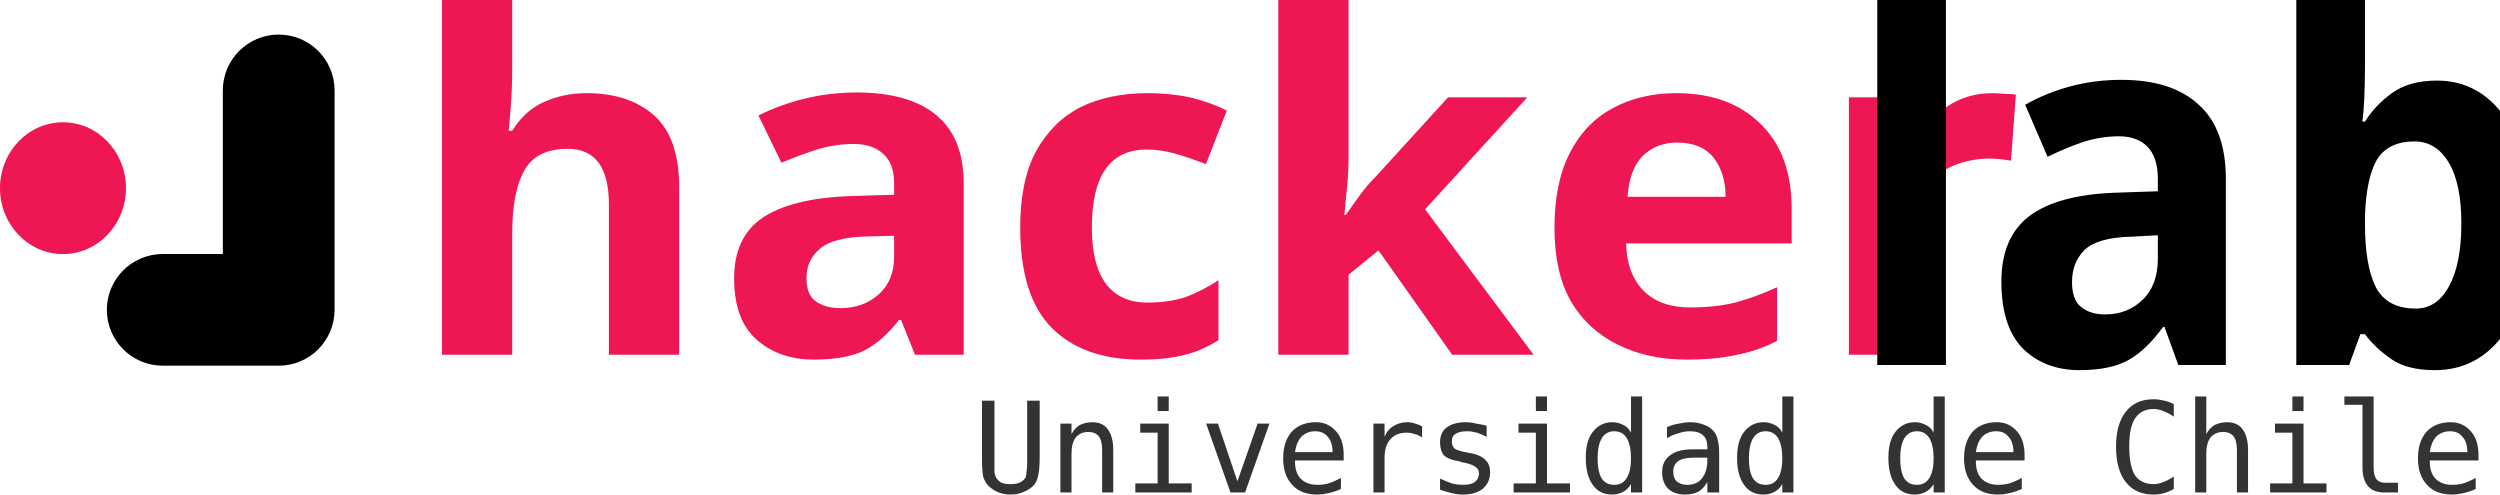
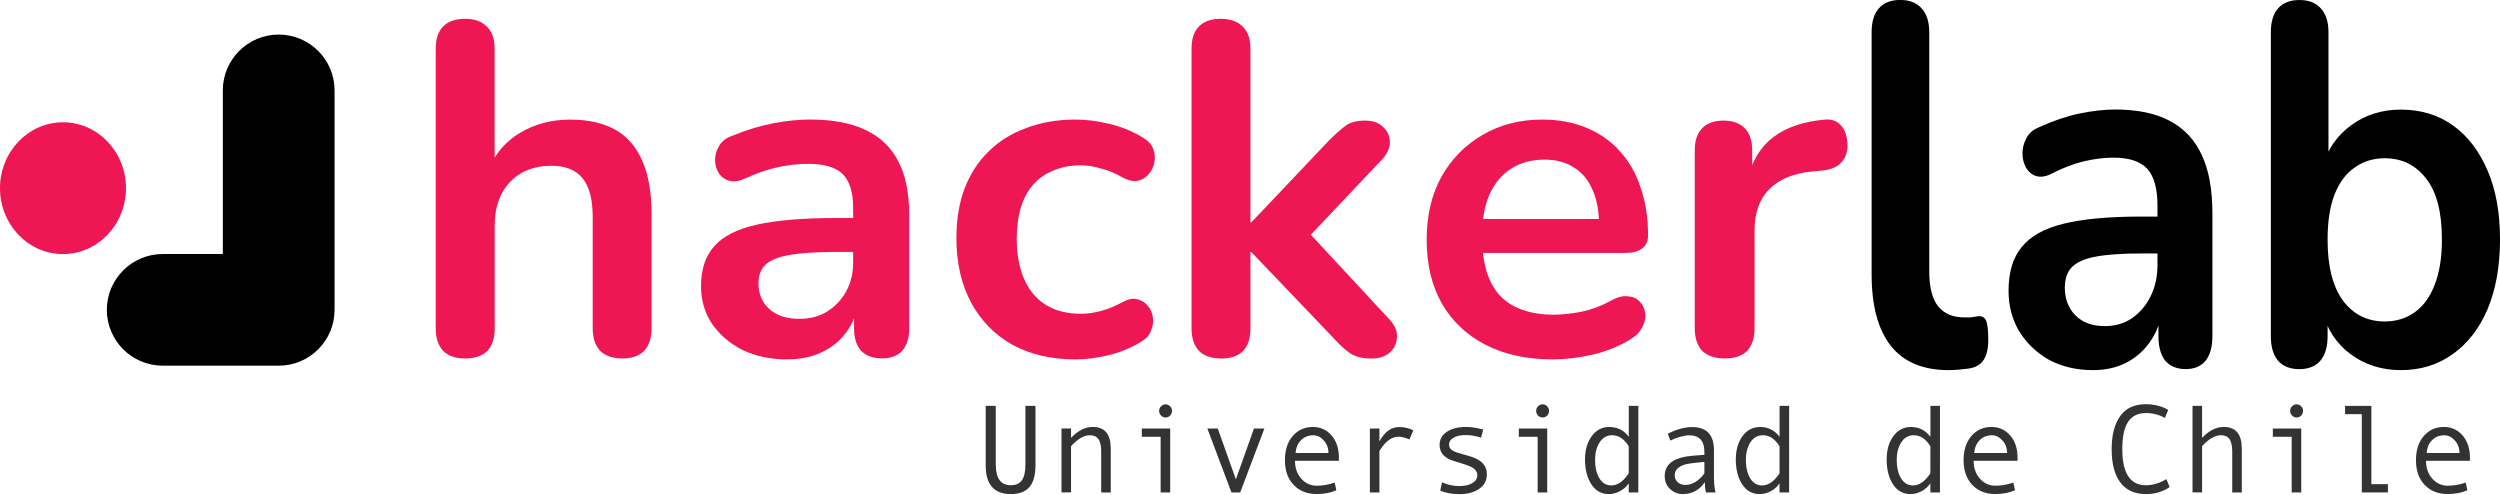
<svg xmlns="http://www.w3.org/2000/svg" width="56.152mm" height="11.098mm" viewBox="0 0 56.152 11.098" version="1.1" id="svg896">
  <defs id="defs893" />
  <g id="layer1" transform="translate(-103.5853,-113.7785)">
-     <text xml:space="preserve" style="font-style:normal;font-weight:normal;font-size:10.583px;line-height:1.25;font-family:sans-serif;fill:#ef167a;fill-opacity:1;stroke:none;stroke-width:0.265" x="112.684" y="121.746" id="text18844-0">
-       <tspan id="tspan18842-0" style="font-style:normal;font-variant:normal;font-weight:bold;font-stretch:normal;font-family:Nunito;-inkscape-font-specification:'Nunito Bold';fill:#ef1654;fill-opacity:1;stroke-width:0.265" x="112.684" y="121.746">hacker</tspan>
-     </text>
-     <text xml:space="preserve" style="font-style:normal;font-weight:normal;font-size:10.912px;line-height:1.25;font-family:sans-serif;fill:#ef167a;fill-opacity:1;stroke:none;stroke-width:0.273" x="152.743" y="115.754" id="text18844-4-8" transform="scale(0.9489827,1.05376)">
-       <tspan id="tspan18842-4-0" style="font-style:normal;font-variant:normal;font-weight:bold;font-stretch:normal;font-family:Nunito;-inkscape-font-specification:'Nunito Bold';fill:#000000;fill-opacity:1;stroke-width:0.273" x="152.743" y="115.754">lab</tspan>
-     </text>
+     <g aria-label="hacker" id="text18844-0" style="font-size:10.583px;line-height:1.25;fill:#ef167a;stroke-width:0.265">
+       <path d="m 114.028,121.83 q -0.318,0 -0.487,-0.169 -0.169,-0.18 -0.169,-0.508 v -6.286 q 0,-0.328 0.169,-0.497 0.169,-0.169 0.487,-0.169 0.318,0 0.487,0.169 0.18,0.169 0.18,0.497 v 2.741 h -0.148 q 0.233,-0.561 0.72,-0.847 0.497,-0.296 1.122,-0.296 0.624,0 1.027,0.233 0.402,0.233 0.603,0.709 0.201,0.466 0.201,1.185 v 2.561 q 0,0.328 -0.169,0.508 -0.169,0.169 -0.487,0.169 -0.317,0 -0.497,-0.169 -0.169,-0.18 -0.169,-0.508 v -2.498 q 0,-0.603 -0.233,-0.878 -0.222,-0.275 -0.698,-0.275 -0.582,0 -0.931,0.37 -0.339,0.36 -0.339,0.963 v 2.318 q 0,0.677 -0.667,0.677 z" style="font-weight:bold;font-family:Nunito;-inkscape-font-specification:'Nunito Bold';fill:#ef1654" id="path789" />
+       <path d="m 121.267,121.851 q -0.561,0 -1.005,-0.212 -0.434,-0.222 -0.688,-0.593 -0.243,-0.37 -0.243,-0.836 0,-0.572 0.296,-0.9 0.296,-0.339 0.963,-0.487 0.667,-0.148 1.789,-0.148 h 0.529 v 0.762 h -0.519 q -0.656,0 -1.048,0.064 -0.392,0.064 -0.561,0.222 -0.159,0.148 -0.159,0.423 0,0.349 0.243,0.572 0.243,0.222 0.677,0.222 0.349,0 0.614,-0.159 0.275,-0.169 0.434,-0.455 0.159,-0.286 0.159,-0.656 v -1.217 q 0,-0.529 -0.233,-0.762 -0.233,-0.233 -0.783,-0.233 -0.307,0 -0.667,0.074 -0.349,0.074 -0.741,0.254 -0.201,0.095 -0.36,0.053 -0.148,-0.042 -0.233,-0.169 -0.085,-0.138 -0.085,-0.296 0,-0.159 0.085,-0.307 0.085,-0.159 0.286,-0.233 0.487,-0.201 0.931,-0.286 0.455,-0.085 0.826,-0.085 0.762,0 1.249,0.233 0.497,0.233 0.741,0.709 0.243,0.466 0.243,1.206 v 2.54 q 0,0.328 -0.159,0.508 -0.159,0.169 -0.455,0.169 -0.296,0 -0.466,-0.169 -0.159,-0.18 -0.159,-0.508 v -0.508 h 0.085 q -0.074,0.37 -0.296,0.646 -0.212,0.265 -0.54,0.413 -0.328,0.148 -0.751,0.148 z" style="font-weight:bold;font-family:Nunito;-inkscape-font-specification:'Nunito Bold';fill:#ef1654" id="path791" />
+       <path d="m 127.744,121.851 q -0.815,0 -1.418,-0.328 -0.603,-0.339 -0.931,-0.953 -0.328,-0.614 -0.328,-1.439 0,-0.624 0.18,-1.111 0.191,-0.497 0.54,-0.836 0.349,-0.349 0.847,-0.529 0.497,-0.191 1.111,-0.191 0.349,0 0.751,0.095 0.413,0.095 0.773,0.318 0.169,0.106 0.222,0.254 0.053,0.148 0.021,0.307 -0.032,0.148 -0.138,0.265 -0.095,0.106 -0.243,0.138 -0.148,0.021 -0.328,-0.074 -0.233,-0.138 -0.476,-0.201 -0.243,-0.074 -0.466,-0.074 -0.349,0 -0.614,0.116 -0.265,0.106 -0.455,0.318 -0.18,0.201 -0.275,0.508 -0.095,0.307 -0.095,0.709 0,0.783 0.37,1.238 0.381,0.445 1.069,0.445 0.222,0 0.455,-0.064 0.243,-0.064 0.487,-0.201 0.18,-0.095 0.318,-0.064 0.148,0.032 0.243,0.148 0.095,0.106 0.116,0.265 0.021,0.148 -0.042,0.296 -0.053,0.148 -0.212,0.243 -0.349,0.212 -0.741,0.307 -0.392,0.095 -0.741,0.095 z" style="font-weight:bold;font-family:Nunito;-inkscape-font-specification:'Nunito Bold';fill:#ef1654" id="path793" />
+       <path d="m 131.004,121.83 q -0.318,0 -0.487,-0.169 -0.169,-0.18 -0.169,-0.508 v -6.286 q 0,-0.328 0.169,-0.497 0.169,-0.169 0.487,-0.169 0.317,0 0.487,0.169 0.18,0.169 0.18,0.497 v 3.905 h 0.021 l 1.746,-1.841 q 0.212,-0.212 0.37,-0.328 0.159,-0.116 0.434,-0.116 0.275,0 0.413,0.148 0.148,0.138 0.148,0.339 0,0.201 -0.191,0.402 l -1.841,1.947 v -0.55 l 2.021,2.18 q 0.191,0.201 0.169,0.413 -0.011,0.201 -0.169,0.339 -0.159,0.127 -0.402,0.127 -0.296,0 -0.476,-0.116 -0.169,-0.116 -0.381,-0.349 l -1.841,-1.926 h -0.021 v 1.714 q 0,0.677 -0.667,0.677 z" style="font-weight:bold;font-family:Nunito;-inkscape-font-specification:'Nunito Bold';fill:#ef1654" id="path795" />
+       <path d="m 138.465,121.851 q -0.878,0 -1.513,-0.328 -0.635,-0.328 -0.984,-0.931 -0.339,-0.603 -0.339,-1.429 0,-0.804 0.328,-1.408 0.339,-0.603 0.921,-0.942 0.593,-0.349 1.344,-0.349 0.55,0 0.984,0.18 0.445,0.18 0.751,0.519 0.318,0.339 0.476,0.826 0.169,0.476 0.169,1.079 0,0.191 -0.138,0.296 -0.127,0.095 -0.37,0.095 h -3.397 v -0.762 h 2.974 l -0.169,0.159 q 0,-0.487 -0.148,-0.815 -0.138,-0.328 -0.413,-0.497 -0.265,-0.18 -0.667,-0.18 -0.445,0 -0.762,0.212 -0.307,0.201 -0.476,0.582 -0.159,0.37 -0.159,0.889 v 0.074 q 0,0.868 0.402,1.302 0.413,0.423 1.206,0.423 0.275,0 0.614,-0.064 0.349,-0.074 0.656,-0.243 0.222,-0.127 0.392,-0.106 0.169,0.011 0.265,0.116 0.106,0.106 0.127,0.265 0.021,0.148 -0.064,0.307 -0.074,0.159 -0.265,0.275 -0.37,0.233 -0.857,0.349 -0.476,0.106 -0.889,0.106 z" style="font-weight:bold;font-family:Nunito;-inkscape-font-specification:'Nunito Bold';fill:#ef1654" id="path797" />
+       <path d="m 142.328,121.83 q -0.328,0 -0.508,-0.169 -0.169,-0.18 -0.169,-0.508 v -4 q 0,-0.328 0.169,-0.497 0.169,-0.169 0.476,-0.169 0.307,0 0.476,0.169 0.169,0.169 0.169,0.497 v 0.667 h -0.106 q 0.148,-0.635 0.582,-0.963 0.434,-0.328 1.154,-0.392 0.222,-0.021 0.349,0.116 0.138,0.127 0.159,0.402 0.021,0.265 -0.127,0.434 -0.138,0.159 -0.423,0.191 l -0.233,0.021 q -0.646,0.064 -0.974,0.402 -0.328,0.328 -0.328,0.931 v 2.191 q 0,0.328 -0.169,0.508 -0.169,0.169 -0.497,0.169 z" style="font-weight:bold;font-family:Nunito;-inkscape-font-specification:'Nunito Bold';fill:#ef1654" id="path799" />
+     </g>
+     <g aria-label="lab" transform="scale(0.9489827,1.05376)" id="text18844-4-8" style="font-size:10.912px;line-height:1.25;fill:#ef167a;stroke-width:0.273">
+       <path d="m 155.274,115.863 q -0.906,0 -1.364,-0.513 -0.458,-0.524 -0.458,-1.528 v -5.161 q 0,-0.338 0.175,-0.513 0.175,-0.175 0.502,-0.175 0.327,0 0.502,0.175 0.185,0.175 0.185,0.513 v 5.096 q 0,0.502 0.207,0.742 0.218,0.24 0.611,0.24 0.087,0 0.164,0 0.076,-0.011 0.153,-0.022 0.153,-0.022 0.207,0.087 0.055,0.098 0.055,0.415 0,0.273 -0.109,0.426 -0.109,0.153 -0.36,0.185 -0.109,0.011 -0.229,0.022 -0.12,0.011 -0.24,0.011 z" style="font-weight:bold;font-family:Nunito;-inkscape-font-specification:'Nunito Bold';fill:#000000" id="path802" />
+       <path d="m 158.69,115.863 q -0.578,0 -1.037,-0.218 -0.447,-0.229 -0.709,-0.611 -0.251,-0.382 -0.251,-0.862 0,-0.589 0.306,-0.927 0.306,-0.349 0.993,-0.502 0.687,-0.153 1.844,-0.153 h 0.546 v 0.786 h -0.535 q -0.677,0 -1.08,0.066 -0.404,0.066 -0.578,0.229 -0.164,0.153 -0.164,0.436 0,0.36 0.251,0.589 0.251,0.229 0.698,0.229 0.36,0 0.633,-0.164 0.284,-0.175 0.447,-0.469 0.164,-0.295 0.164,-0.677 v -1.255 q 0,-0.546 -0.24,-0.786 -0.24,-0.24 -0.807,-0.24 -0.316,0 -0.687,0.076 -0.36,0.076 -0.764,0.262 -0.207,0.098 -0.371,0.055 -0.153,-0.044 -0.24,-0.175 -0.087,-0.142 -0.087,-0.306 0,-0.164 0.087,-0.316 0.087,-0.164 0.295,-0.24 0.502,-0.207 0.96,-0.295 0.469,-0.087 0.851,-0.087 0.786,0 1.288,0.24 0.513,0.24 0.764,0.731 0.251,0.48 0.251,1.244 v 2.619 q 0,0.338 -0.164,0.524 -0.164,0.175 -0.469,0.175 -0.306,0 -0.48,-0.175 -0.164,-0.185 -0.164,-0.524 v -0.524 h 0.087 q -0.076,0.382 -0.306,0.666 -0.218,0.273 -0.556,0.426 -0.338,0.153 -0.775,0.153 z" style="font-weight:bold;font-family:Nunito;-inkscape-font-specification:'Nunito Bold';fill:#000000" id="path804" />
+       <path d="m 165.979,115.863 q -0.677,0 -1.189,-0.338 -0.502,-0.338 -0.666,-0.906 l 0.12,-0.273 v 0.797 q 0,0.338 -0.175,0.524 -0.175,0.175 -0.491,0.175 -0.327,0 -0.502,-0.175 -0.175,-0.185 -0.175,-0.524 v -6.481 q 0,-0.338 0.175,-0.513 0.175,-0.175 0.502,-0.175 0.327,0 0.502,0.175 0.185,0.175 0.185,0.513 v 2.837 h -0.131 q 0.175,-0.535 0.677,-0.862 0.502,-0.327 1.168,-0.327 0.709,0 1.233,0.338 0.524,0.338 0.818,0.96 0.295,0.611 0.295,1.473 0,0.851 -0.295,1.484 -0.295,0.622 -0.829,0.96 -0.524,0.338 -1.222,0.338 z m -0.382,-1.037 q 0.404,0 0.709,-0.196 0.306,-0.196 0.469,-0.578 0.175,-0.393 0.175,-0.971 0,-0.873 -0.371,-1.298 -0.371,-0.436 -0.982,-0.436 -0.404,0 -0.709,0.196 -0.306,0.185 -0.48,0.578 -0.164,0.382 -0.164,0.96 0,0.862 0.371,1.309 0.371,0.436 0.982,0.436 z" style="font-weight:bold;font-family:Nunito;-inkscape-font-specification:'Nunito Bold';fill:#000000" id="path806" />
+     </g>
    <path style="color:#000000;fill:#000000;stroke-width:0.937;stroke-linecap:round;stroke-linejoin:round" d="m 105.985,120.739 a 1.255,1.255 0 0 1 1.255,-1.255 h 1.35 v -3.674 a 1.255,1.255 0 0 1 1.255,-1.255 1.255,1.255 0 0 1 1.255,1.255 v 4.929 a 1.255,1.255 0 0 1 -1.255,1.253 h -2.605 a 1.255,1.255 0 0 1 -1.255,-1.253 z" id="path42782" />
    <ellipse style="fill:#ef1654;fill-opacity:1;stroke:none;stroke-width:2.884;stroke-linecap:round;stroke-linejoin:round;stroke-dasharray:none;stroke-dashoffset:0;stroke-opacity:1;paint-order:fill markers stroke" id="path23770-4-7-37-8-1" cx="105" cy="118.005" rx="1.415" ry="1.48" />
-     <text xml:space="preserve" style="font-style:normal;font-weight:normal;font-size:2.822px;line-height:1.25;font-family:sans-serif;fill:#000000;fill-opacity:1;stroke:none;stroke-width:0.265" x="125.437" y="124.839" id="text698">
-       <tspan id="tspan696" style="font-style:normal;font-variant:normal;font-weight:normal;font-stretch:normal;font-size:2.822px;font-family:'Andale Mono';-inkscape-font-specification:'Andale Mono';fill:#333333;stroke-width:0.265" x="125.437" y="124.839">Universidad de Chile</tspan>
-     </text>
+     <g aria-label="Universidad de Chile" id="text698" style="font-size:2.822px;line-height:1.25;stroke-width:0.265">
+       <path d="m 126.843,124.227 q 0,0.338 -0.138,0.493 -0.136,0.156 -0.416,0.156 -0.564,0 -0.564,-0.644 v -1.338 h 0.226 v 1.317 q 0,0.466 0.338,0.466 0.17,0 0.248,-0.11 0.08,-0.11 0.08,-0.358 v -1.315 h 0.226 z" style="font-family:'Andale Mono';-inkscape-font-specification:'Andale Mono';fill:#333333" id="path809" />
+       <path d="m 128.534,124.839 h -0.215 v -0.921 q 0,-0.192 -0.062,-0.277 -0.061,-0.087 -0.192,-0.087 -0.197,0 -0.423,0.245 v 1.039 h -0.215 v -1.436 h 0.215 v 0.211 q 0.232,-0.245 0.488,-0.245 0.404,0 0.404,0.488 z" style="font-family:'Andale Mono';-inkscape-font-specification:'Andale Mono';fill:#333333" id="path811" />
+       <path d="m 129.764,122.86 q 0.061,0 0.103,0.044 0.043,0.043 0.043,0.103 0,0.063 -0.043,0.106 -0.041,0.043 -0.103,0.043 -0.057,0 -0.101,-0.044 -0.043,-0.045 -0.043,-0.105 0,-0.059 0.043,-0.103 0.044,-0.044 0.101,-0.044 z m 0.105,1.979 h -0.215 v -1.25 h -0.423 v -0.186 h 0.638 z" style="font-family:'Andale Mono';-inkscape-font-specification:'Andale Mono';fill:#333333" id="path813" />
+       <path d="m 131.985,123.403 -0.544,1.436 h -0.196 l -0.542,-1.436 h 0.234 l 0.407,1.142 0.407,-1.142 z" style="font-family:'Andale Mono';-inkscape-font-specification:'Andale Mono';fill:#333333" id="path815" />
+       <path d="m 133.657,124.128 h -0.985 q 0,0.244 0.141,0.402 0.142,0.158 0.347,0.158 0.196,0 0.404,-0.07 l 0.037,0.172 q -0.19,0.085 -0.444,0.085 -0.32,0 -0.515,-0.205 -0.196,-0.205 -0.196,-0.554 0,-0.342 0.175,-0.544 0.176,-0.204 0.455,-0.204 0.248,0 0.415,0.189 0.167,0.189 0.167,0.503 z m -0.234,-0.175 q 0,-0.168 -0.105,-0.282 -0.105,-0.116 -0.234,-0.116 -0.167,0 -0.277,0.11 -0.109,0.11 -0.121,0.288 z" style="font-family:'Andale Mono';-inkscape-font-specification:'Andale Mono';fill:#333333" id="path817" />
+       <path d="m 135.33,123.442 -0.087,0.207 q -0.142,-0.062 -0.245,-0.062 -0.095,0 -0.186,0.055 -0.091,0.054 -0.168,0.156 -0.076,0.101 -0.076,0.113 v 0.929 h -0.214 v -1.436 h 0.214 v 0.291 q 0.172,-0.325 0.446,-0.325 0.163,0 0.316,0.073 z" style="font-family:'Andale Mono';-inkscape-font-specification:'Andale Mono';fill:#333333" id="path819" />
+       <path d="m 136.851,123.609 q -0.181,-0.059 -0.34,-0.059 -0.175,0 -0.277,0.059 -0.102,0.058 -0.102,0.156 0,0.062 0.047,0.109 0.047,0.045 0.187,0.085 l 0.205,0.059 q 0.142,0.04 0.232,0.097 0.09,0.055 0.134,0.135 0.045,0.079 0.045,0.183 0,0.205 -0.172,0.325 -0.172,0.119 -0.438,0.119 -0.265,0 -0.437,-0.08 l 0.041,-0.186 q 0.181,0.085 0.387,0.085 0.179,0 0.291,-0.066 0.113,-0.068 0.113,-0.178 0,-0.074 -0.057,-0.132 -0.055,-0.059 -0.262,-0.123 -0.167,-0.051 -0.245,-0.076 -0.079,-0.026 -0.146,-0.076 -0.068,-0.05 -0.103,-0.119 -0.034,-0.069 -0.034,-0.154 0,-0.186 0.163,-0.295 0.163,-0.109 0.431,-0.109 0.174,0 0.386,0.059 z" style="font-family:'Andale Mono';-inkscape-font-specification:'Andale Mono';fill:#333333" id="path821" />
+       <path d="m 138.232,122.86 q 0.061,0 0.103,0.044 0.043,0.043 0.043,0.103 0,0.063 -0.043,0.106 -0.041,0.043 -0.103,0.043 -0.057,0 -0.101,-0.044 -0.043,-0.045 -0.043,-0.105 0,-0.059 0.043,-0.103 0.044,-0.044 0.101,-0.044 z m 0.105,1.979 h -0.215 v -1.25 h -0.423 v -0.186 h 0.638 z" style="font-family:'Andale Mono';-inkscape-font-specification:'Andale Mono';fill:#333333" id="path823" />
+       <path d="m 140.383,124.839 h -0.215 v -0.207 q -0.066,0.106 -0.19,0.175 -0.123,0.069 -0.259,0.069 -0.247,0 -0.39,-0.219 -0.143,-0.22 -0.143,-0.558 0,-0.316 0.149,-0.522 0.15,-0.208 0.397,-0.208 0.271,0 0.437,0.22 v -0.695 h 0.215 z m -0.215,-0.44 v -0.597 q -0.154,-0.248 -0.372,-0.248 -0.178,0 -0.281,0.158 -0.103,0.157 -0.103,0.398 0,0.248 0.097,0.411 0.098,0.161 0.267,0.161 0.081,0 0.164,-0.044 0.083,-0.044 0.156,-0.132 0.073,-0.088 0.073,-0.107 z" style="font-family:'Andale Mono';-inkscape-font-specification:'Andale Mono';fill:#333333" id="path825" />
+       <path d="m 142.118,124.839 h -0.214 q -0.026,-0.087 -0.026,-0.232 -0.183,0.269 -0.499,0.269 -0.16,0 -0.282,-0.113 -0.121,-0.114 -0.121,-0.294 0,-0.106 0.043,-0.187 0.043,-0.081 0.125,-0.136 0.083,-0.057 0.201,-0.088 0.119,-0.033 0.281,-0.045 l 0.241,-0.019 v -0.069 q 0,-0.369 -0.344,-0.369 -0.081,0 -0.207,0.036 -0.124,0.035 -0.214,0.083 l -0.057,-0.154 q 0.294,-0.15 0.546,-0.15 0.491,0 0.491,0.52 v 0.617 q 0,0.187 0.036,0.333 z m -0.251,-0.426 v -0.26 q -0.291,0.026 -0.4,0.05 -0.107,0.022 -0.187,0.084 -0.079,0.062 -0.079,0.168 0,0.097 0.068,0.156 0.068,0.059 0.172,0.059 0.114,0 0.227,-0.068 0.113,-0.069 0.198,-0.189 z" style="font-family:'Andale Mono';-inkscape-font-specification:'Andale Mono';fill:#333333" id="path827" />
+       <path d="m 143.77,124.839 h -0.215 v -0.207 q -0.066,0.106 -0.19,0.175 -0.123,0.069 -0.259,0.069 -0.247,0 -0.39,-0.219 -0.143,-0.22 -0.143,-0.558 0,-0.316 0.149,-0.522 0.15,-0.208 0.397,-0.208 0.271,0 0.437,0.22 v -0.695 h 0.215 z m -0.215,-0.44 v -0.597 q -0.154,-0.248 -0.372,-0.248 -0.178,0 -0.281,0.158 -0.103,0.157 -0.103,0.398 0,0.248 0.097,0.411 0.098,0.161 0.267,0.161 0.081,0 0.164,-0.044 0.083,-0.044 0.156,-0.132 0.073,-0.088 0.073,-0.107 z" style="font-family:'Andale Mono';-inkscape-font-specification:'Andale Mono';fill:#333333" id="path829" />
+       <path d="m 147.158,124.839 h -0.215 v -0.207 q -0.066,0.106 -0.19,0.175 -0.123,0.069 -0.259,0.069 -0.247,0 -0.39,-0.219 -0.143,-0.22 -0.143,-0.558 0,-0.316 0.149,-0.522 0.15,-0.208 0.397,-0.208 0.271,0 0.437,0.22 v -0.695 h 0.215 z m -0.215,-0.44 v -0.597 q -0.154,-0.248 -0.372,-0.248 -0.178,0 -0.281,0.158 -0.103,0.157 -0.103,0.398 0,0.248 0.097,0.411 0.098,0.161 0.267,0.161 0.081,0 0.164,-0.044 0.083,-0.044 0.156,-0.132 0.073,-0.088 0.073,-0.107 z" style="font-family:'Andale Mono';-inkscape-font-specification:'Andale Mono';fill:#333333" id="path831" />
+       <path d="m 148.9,124.128 h -0.985 q 0,0.244 0.141,0.402 0.142,0.158 0.347,0.158 0.196,0 0.404,-0.07 l 0.037,0.172 q -0.19,0.085 -0.444,0.085 -0.32,0 -0.515,-0.205 -0.196,-0.205 -0.196,-0.554 0,-0.342 0.175,-0.544 0.176,-0.204 0.455,-0.204 0.248,0 0.415,0.189 0.167,0.189 0.167,0.503 z m -0.234,-0.175 q 0,-0.168 -0.105,-0.282 -0.105,-0.116 -0.234,-0.116 -0.167,0 -0.277,0.11 -0.109,0.11 -0.121,0.288 z" style="font-family:'Andale Mono';-inkscape-font-specification:'Andale Mono';fill:#333333" id="path833" />
+       <path d="m 152.317,124.718 q -0.229,0.158 -0.531,0.158 -0.378,0 -0.575,-0.259 -0.196,-0.259 -0.196,-0.75 0,-0.474 0.19,-0.741 0.19,-0.269 0.58,-0.269 0.141,0 0.278,0.036 0.138,0.036 0.222,0.095 l -0.074,0.178 q -0.194,-0.11 -0.426,-0.11 -0.269,0 -0.4,0.196 -0.131,0.194 -0.131,0.616 0,0.81 0.531,0.81 0.225,0 0.46,-0.138 z" style="font-family:'Andale Mono';-inkscape-font-specification:'Andale Mono';fill:#333333" id="path835" />
+       <path d="m 153.938,124.839 h -0.215 v -0.921 q 0,-0.192 -0.062,-0.277 -0.061,-0.087 -0.192,-0.087 -0.197,0 -0.423,0.245 v 1.039 h -0.215 v -1.944 h 0.215 v 0.719 q 0.232,-0.245 0.488,-0.245 0.404,0 0.404,0.488 z" style="font-family:'Andale Mono';-inkscape-font-specification:'Andale Mono';fill:#333333" id="path837" />
+       <path d="m 155.168,122.86 q 0.061,0 0.103,0.044 0.043,0.043 0.043,0.103 0,0.063 -0.043,0.106 -0.041,0.043 -0.103,0.043 -0.057,0 -0.101,-0.044 -0.043,-0.045 -0.043,-0.105 0,-0.059 0.043,-0.103 0.044,-0.044 0.101,-0.044 z m 0.105,1.979 h -0.215 v -1.25 h -0.423 v -0.186 h 0.638 z" style="font-family:'Andale Mono';-inkscape-font-specification:'Andale Mono';fill:#333333" id="path839" />
+       <path d="m 157.22,124.839 h -0.587 v -1.758 h -0.375 v -0.186 h 0.59 v 1.758 h 0.372 z" style="font-family:'Andale Mono';-inkscape-font-specification:'Andale Mono';fill:#333333" id="path841" />
+       <path d="m 159.061,124.128 h -0.985 q 0,0.244 0.141,0.402 0.142,0.158 0.347,0.158 0.196,0 0.404,-0.07 l 0.037,0.172 q -0.19,0.085 -0.444,0.085 -0.32,0 -0.515,-0.205 -0.196,-0.205 -0.196,-0.554 0,-0.342 0.175,-0.544 0.176,-0.204 0.455,-0.204 0.248,0 0.415,0.189 0.167,0.189 0.167,0.503 z m -0.234,-0.175 q 0,-0.168 -0.105,-0.282 -0.105,-0.116 -0.234,-0.116 -0.167,0 -0.277,0.11 -0.109,0.11 -0.121,0.288 z" style="font-family:'Andale Mono';-inkscape-font-specification:'Andale Mono';fill:#333333" id="path843" />
+     </g>
  </g>
</svg>
